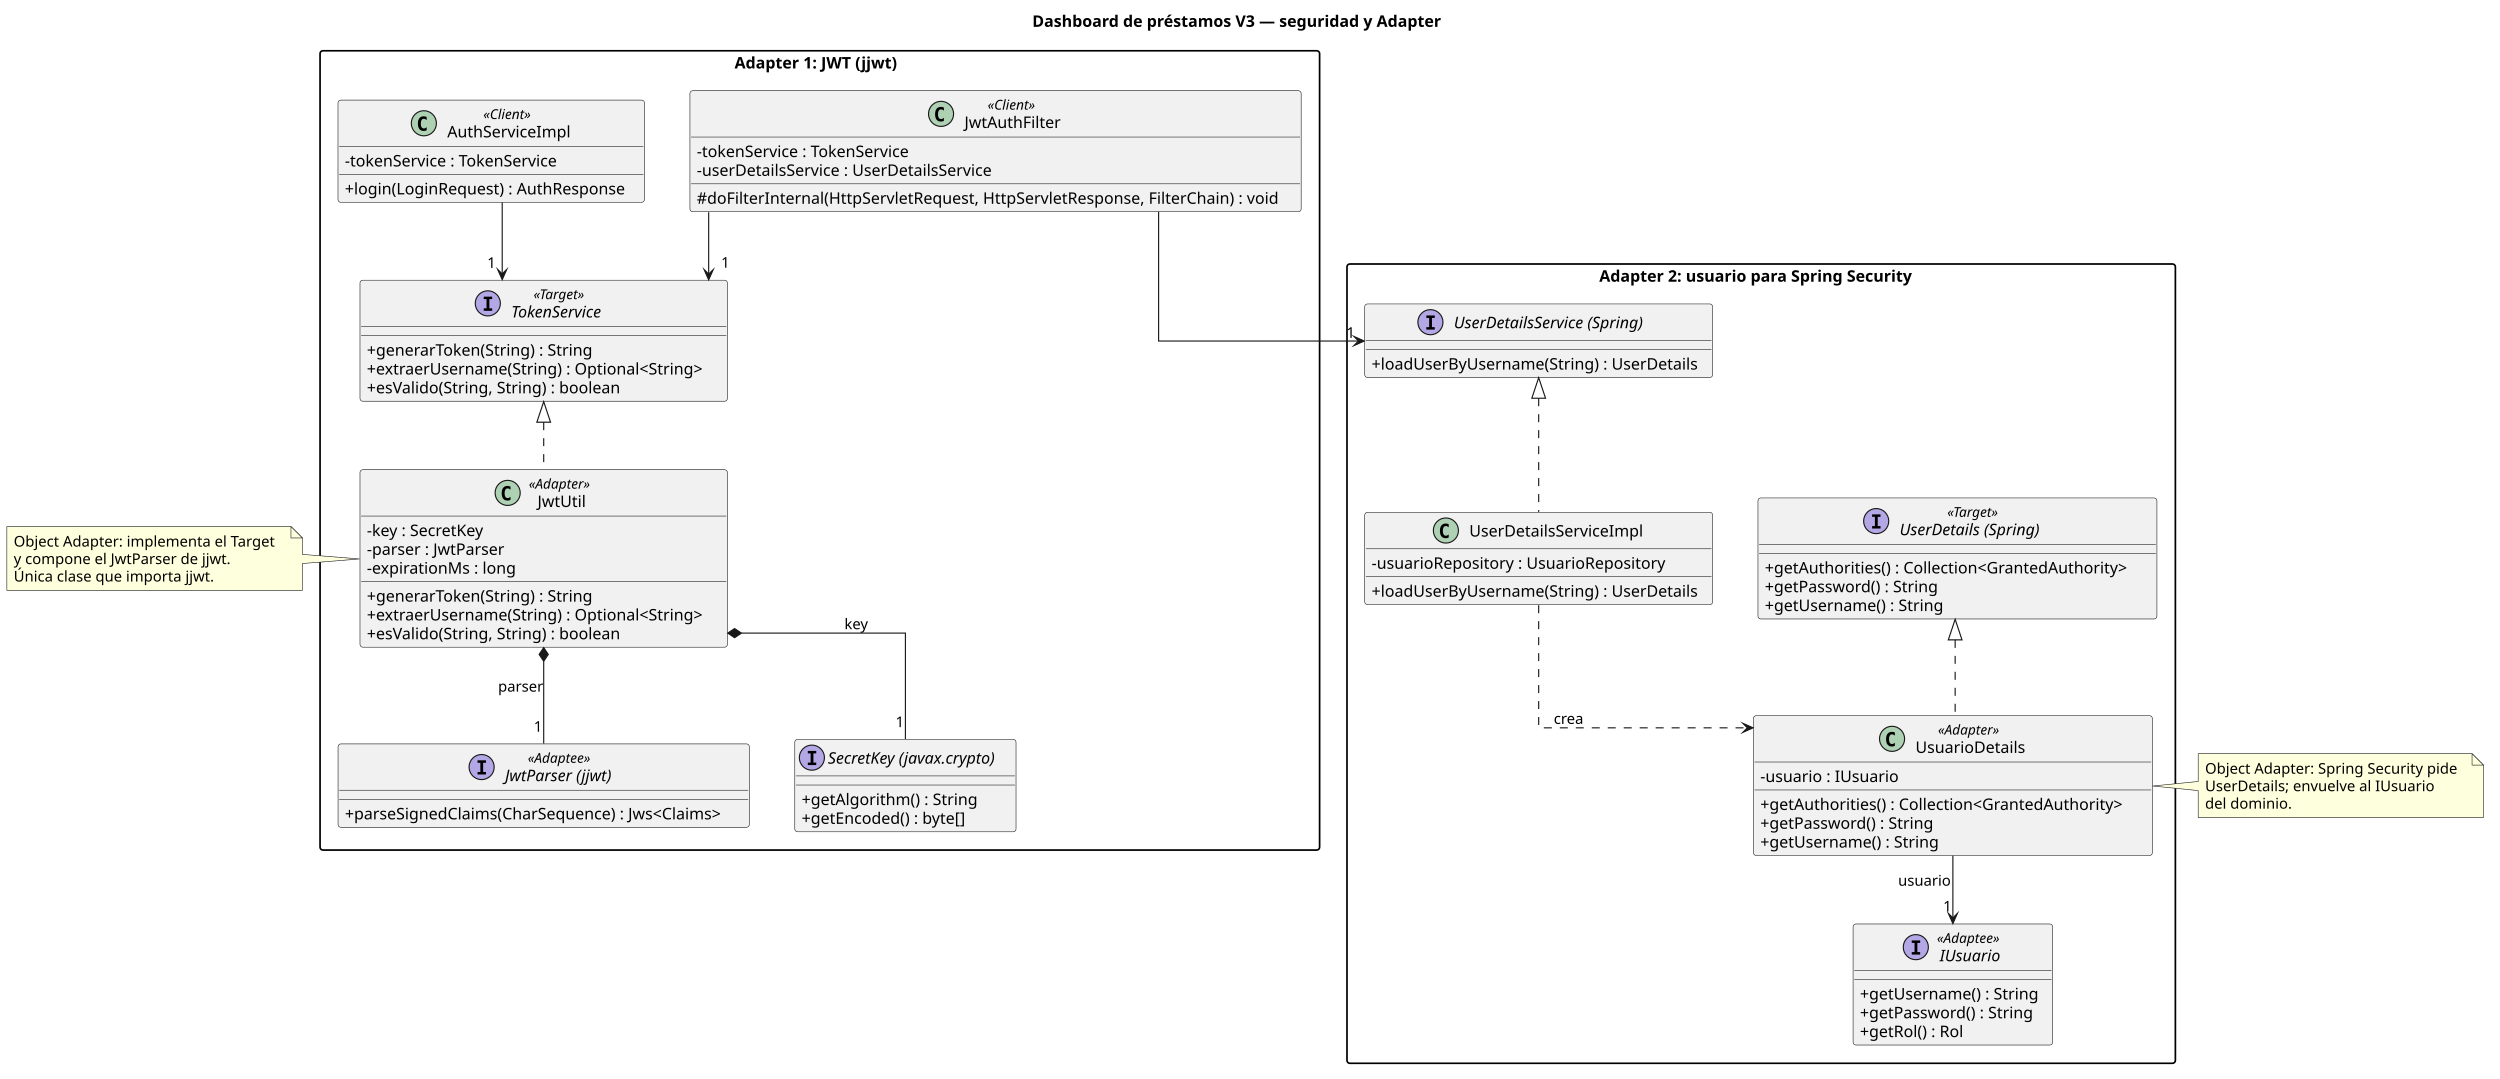
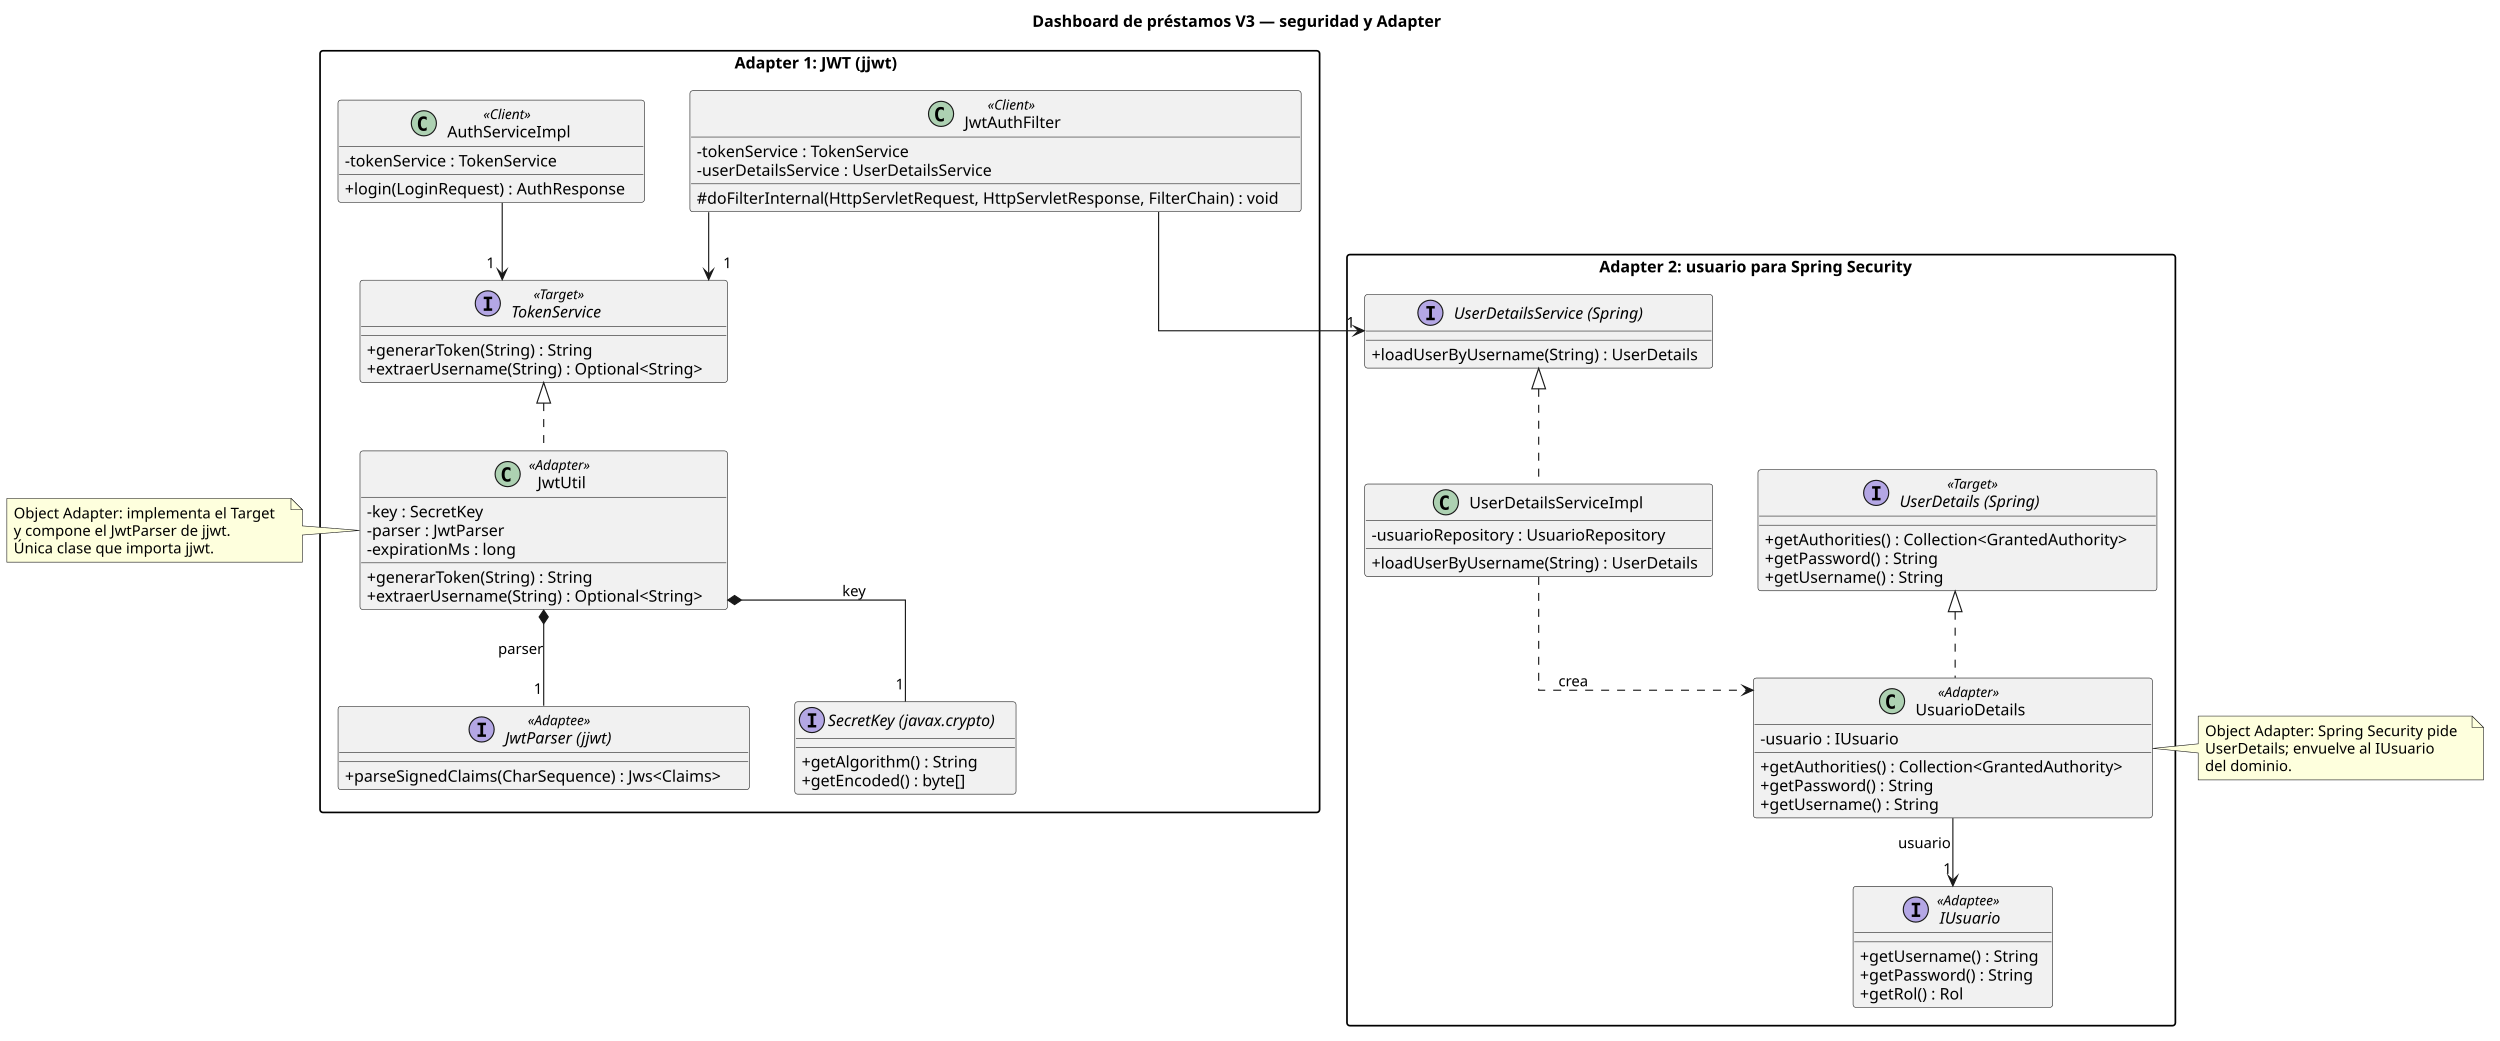
- <svg xmlns="http://www.w3.org/2000/svg" version="1.1" data-diagram-type="CLASS" style="width:2191px;height:945px;background:#FFFFFF;" width="2191px" height="945px" viewBox="0 0 2191 945" zoomAndPan="magnify" preserveAspectRatio="none" contentStyleType="text/css">
+ <svg xmlns="http://www.w3.org/2000/svg" version="1.1" data-diagram-type="CLASS" style="width:2191px;height:912px;background:#FFFFFF;" width="2191px" height="912px" viewBox="0 0 2191 912" zoomAndPan="magnify" preserveAspectRatio="none" contentStyleType="text/css">
  <defs />
  <g font-family="sans-serif" lengthAdjust="spacing">
    <g class="title" data-source-line="189">
      <text x="904.667" y="23.535" fill="#000" font-size="14" textLength="375.17" font-weight="700">Dashboard de préstamos V3 — seguridad y Adapter</text>
    </g>
    <g class="cluster" data-qualified-name="Adapter 1. JWT .jjwt." id="ent0001" data-source-line="197">
-       <rect x="280.5" y="44.488" width="876" height="700.5" fill="none" style="stroke:#000;stroke-width:1.5;" rx="2.5" ry="2.5" />
+       <rect x="280.5" y="44.488" width="876" height="667.53" fill="none" style="stroke:#000;stroke-width:1.5;" rx="2.5" ry="2.5" />
      <text x="643.752" y="60.023" fill="#000" font-size="14" textLength="149.495" font-weight="700">Adapter 1: JWT (jjwt)</text>
    </g>
-     <g class="cluster" data-qualified-name="Adapter 2. usuario para Spring Security" id="ent0008" data-source-line="229">
-       <rect x="1180.5" y="231.368" width="726" height="700.5" fill="none" style="stroke:#000;stroke-width:1.5;" rx="2.5" ry="2.5" />
-       <text x="1401.593" y="246.903" fill="#000" font-size="14" textLength="283.814" font-weight="700">Adapter 2: usuario para Spring Security</text>
+     <g class="cluster" data-qualified-name="Adapter 2. usuario para Spring Security" id="ent0008" data-source-line="227">
+       <rect x="1180.5" y="223.128" width="726" height="675.77" fill="none" style="stroke:#000;stroke-width:1.5;" rx="2.5" ry="2.5" />
+       <text x="1401.593" y="238.663" fill="#000" font-size="14" textLength="283.814" font-weight="700">Adapter 2: usuario para Spring Security</text>
    </g>
    <g class="entity" data-qualified-name="Adapter 1. JWT .jjwt..AuthServiceImpl" id="ent0002" data-source-line="198">
-       <rect x="296.21" y="87.728" width="268.587" height="89.598" fill="#F1F1F1" style="stroke:#181818;stroke-width:0.5;" rx="2.5" ry="2.5" />
-       <ellipse cx="371.47" cy="108.039" rx="11" ry="11" fill="#ADD1B2" style="stroke:#181818;stroke-width:1;" />
-       <path d="M373.943,114.182 Q373.362,114.481 372.723,114.63 Q372.084,114.78 371.378,114.78 Q368.872,114.78 367.552,113.128 Q366.232,111.476 366.232,108.355 Q366.232,105.225 367.552,103.573 Q368.872,101.922 371.378,101.922 Q372.084,101.922 372.731,102.071 Q373.379,102.22 373.943,102.519 L373.943,105.242 Q373.313,104.661 372.719,104.391 Q372.126,104.121 371.495,104.121 Q370.15,104.121 369.465,105.188 Q368.78,106.255 368.78,108.355 Q368.78,110.447 369.465,111.513 Q370.15,112.58 371.495,112.58 Q372.126,112.58 372.719,112.31 Q373.313,112.04 373.943,111.459 Z " fill="#000" />
-       <text x="423.536" y="104.33" fill="#000" font-size="12" textLength="46.436" font-style="italic">«Client»</text>
-       <text x="391.97" y="120.396" fill="#000" font-size="14" textLength="109.566">AuthServiceImpl</text>
-       <line x1="297.21" y1="128.349" x2="563.797" y2="128.349" style="stroke:#181818;stroke-width:0.5;" />
-       <text x="302.21" y="145.885" fill="#000" font-size="14" textLength="196.684">-tokenService : TokenService</text>
-       <line x1="297.21" y1="152.838" x2="563.797" y2="152.838" style="stroke:#181818;stroke-width:0.5;" />
-       <text x="302.21" y="170.373" fill="#000" font-size="14" textLength="256.587">+login(LoginRequest) : AuthResponse</text>
+       <rect x="296.21" y="87.738" width="268.587" height="89.598" fill="#F1F1F1" style="stroke:#181818;stroke-width:0.5;" rx="2.5" ry="2.5" />
+       <ellipse cx="371.47" cy="108.049" rx="11" ry="11" fill="#ADD1B2" style="stroke:#181818;stroke-width:1;" />
+       <path d="M373.943,114.192 Q373.362,114.491 372.723,114.64 Q372.084,114.79 371.378,114.79 Q368.872,114.79 367.552,113.138 Q366.232,111.486 366.232,108.365 Q366.232,105.235 367.552,103.583 Q368.872,101.932 371.378,101.932 Q372.084,101.932 372.731,102.081 Q373.379,102.23 373.943,102.529 L373.943,105.252 Q373.313,104.671 372.719,104.401 Q372.126,104.131 371.495,104.131 Q370.15,104.131 369.465,105.198 Q368.78,106.265 368.78,108.365 Q368.78,110.457 369.465,111.523 Q370.15,112.59 371.495,112.59 Q372.126,112.59 372.719,112.32 Q373.313,112.05 373.943,111.469 Z " fill="#000" />
+       <text x="423.536" y="104.34" fill="#000" font-size="12" textLength="46.436" font-style="italic">«Client»</text>
+       <text x="391.97" y="120.406" fill="#000" font-size="14" textLength="109.566">AuthServiceImpl</text>
+       <line x1="297.21" y1="128.359" x2="563.797" y2="128.359" style="stroke:#181818;stroke-width:0.5;" />
+       <text x="302.21" y="145.895" fill="#000" font-size="14" textLength="196.684">-tokenService : TokenService</text>
+       <line x1="297.21" y1="152.848" x2="563.797" y2="152.848" style="stroke:#181818;stroke-width:0.5;" />
+       <text x="302.21" y="170.383" fill="#000" font-size="14" textLength="256.587">+login(LoginRequest) : AuthResponse</text>
    </g>
    <g class="entity" data-qualified-name="Adapter 1. JWT .jjwt..JwtAuthFilter" id="ent0003" data-source-line="202">
      <rect x="604.65" y="79.488" width="535.694" height="106.086" fill="#F1F1F1" style="stroke:#181818;stroke-width:0.5;" rx="2.5" ry="2.5" />
      <ellipse cx="824.74" cy="99.799" rx="11" ry="11" fill="#ADD1B2" style="stroke:#181818;stroke-width:1;" />
      <path d="M827.213,105.942 Q826.632,106.241 825.993,106.39 Q825.354,106.54 824.648,106.54 Q822.141,106.54 820.821,104.888 Q819.502,103.236 819.502,100.115 Q819.502,96.985 820.821,95.333 Q822.141,93.682 824.648,93.682 Q825.354,93.682 826.001,93.831 Q826.649,93.98 827.213,94.279 L827.213,97.002 Q826.582,96.421 825.989,96.151 Q825.395,95.881 824.764,95.881 Q823.42,95.881 822.735,96.948 Q822.05,98.015 822.05,100.115 Q822.05,102.207 822.735,103.273 Q823.42,104.34 824.764,104.34 Q825.395,104.34 825.989,104.07 Q826.582,103.8 827.213,103.219 Z " fill="#000" />
      <text x="865.529" y="96.09" fill="#000" font-size="12" textLength="46.436" font-style="italic">«Client»</text>
      <text x="845.24" y="112.156" fill="#000" font-size="14" textLength="87.015">JwtAuthFilter</text>
      <line x1="605.65" y1="120.109" x2="1139.344" y2="120.109" style="stroke:#181818;stroke-width:0.5;" />
      <text x="610.65" y="137.645" fill="#000" font-size="14" textLength="196.684">-tokenService : TokenService</text>
      <text x="610.65" y="154.133" fill="#000" font-size="14" textLength="268.741">-userDetailsService : UserDetailsService</text>
      <line x1="605.65" y1="161.086" x2="1139.344" y2="161.086" style="stroke:#181818;stroke-width:0.5;" />
      <text x="610.65" y="178.621" fill="#000" font-size="14" textLength="523.694">#doFilterInternal(HttpServletRequest, HttpServletResponse, FilterChain) : void</text>
    </g>
    <g class="entity" data-qualified-name="Adapter 1. JWT .jjwt..TokenService" id="ent0004" data-source-line="207">
-       <rect x="315.49" y="245.568" width="322.023" height="106.086" fill="#F1F1F1" style="stroke:#181818;stroke-width:0.5;" rx="2.5" ry="2.5" />
-       <ellipse cx="427.524" cy="265.879" rx="11" ry="11" fill="#B4A7E5" style="stroke:#181818;stroke-width:1;" />
-       <path d="M423.952,262.144 L423.952,259.986 L431.331,259.986 L431.331,262.144 L428.866,262.144 L428.866,270.221 L431.331,270.221 L431.331,272.379 L423.952,272.379 L423.952,270.221 L426.417,270.221 L426.417,262.144 Z " fill="#000" />
-       <text x="467.574" y="262.17" fill="#000" font-size="12" textLength="50.355" font-style="italic">«Target»</text>
-       <text x="448.024" y="278.236" fill="#000" font-size="14" textLength="89.455" font-style="italic">TokenService</text>
-       <line x1="316.49" y1="286.189" x2="636.513" y2="286.189" style="stroke:#181818;stroke-width:0.5;" />
-       <line x1="316.49" y1="294.189" x2="636.513" y2="294.189" style="stroke:#181818;stroke-width:0.5;" />
-       <text x="321.49" y="311.725" fill="#000" font-size="14" textLength="207.792">+generarToken(String) : String</text>
-       <text x="321.49" y="328.213" fill="#000" font-size="14" textLength="310.023">+extraerUsername(String) : Optional&lt;String&gt;</text>
-       <text x="321.49" y="344.701" fill="#000" font-size="14" textLength="233.926">+esValido(String, String) : boolean</text>
-     </g>
-     <g class="entity" data-qualified-name="Adapter 1. JWT .jjwt..JwtUtil" id="ent0005" data-source-line="212">
-       <rect x="315.49" y="411.658" width="322.023" height="155.551" fill="#F1F1F1" style="stroke:#181818;stroke-width:0.5;" rx="2.5" ry="2.5" />
-       <ellipse cx="444.917" cy="431.969" rx="11" ry="11" fill="#ADD1B2" style="stroke:#181818;stroke-width:1;" />
-       <path d="M447.39,438.112 Q446.809,438.411 446.17,438.56 Q445.531,438.71 444.825,438.71 Q442.318,438.71 440.998,437.058 Q439.678,435.406 439.678,432.285 Q439.678,429.155 440.998,427.503 Q442.318,425.852 444.825,425.852 Q445.531,425.852 446.178,426.001 Q446.825,426.15 447.39,426.449 L447.39,429.172 Q446.759,428.591 446.166,428.321 Q445.572,428.051 444.941,428.051 Q443.596,428.051 442.912,429.118 Q442.227,430.185 442.227,432.285 Q442.227,434.377 442.912,435.443 Q443.596,436.51 444.941,436.51 Q445.572,436.51 446.166,436.24 Q446.759,435.97 447.39,435.389 Z " fill="#000" />
-       <text x="463.417" y="428.26" fill="#000" font-size="12" textLength="58.67" font-style="italic">«Adapter»</text>
-       <text x="471.048" y="444.326" fill="#000" font-size="14" textLength="43.408">JwtUtil</text>
-       <line x1="316.49" y1="452.279" x2="636.513" y2="452.279" style="stroke:#181818;stroke-width:0.5;" />
-       <text x="321.49" y="469.815" fill="#000" font-size="14" textLength="110.216">-key : SecretKey</text>
-       <text x="321.49" y="486.303" fill="#000" font-size="14" textLength="126.567">-parser : JwtParser</text>
-       <text x="321.49" y="502.791" fill="#000" font-size="14" textLength="139.925">-expirationMs : long</text>
-       <line x1="316.49" y1="509.744" x2="636.513" y2="509.744" style="stroke:#181818;stroke-width:0.5;" />
-       <text x="321.49" y="527.279" fill="#000" font-size="14" textLength="207.792">+generarToken(String) : String</text>
-       <text x="321.49" y="543.768" fill="#000" font-size="14" textLength="310.023">+extraerUsername(String) : Optional&lt;String&gt;</text>
-       <text x="321.49" y="560.256" fill="#000" font-size="14" textLength="233.926">+esValido(String, String) : boolean</text>
-     </g>
-     <g class="entity" data-qualified-name="Adapter 1. JWT .jjwt..JwtParser" id="ent0006" data-source-line="220">
-       <rect x="296.27" y="651.938" width="360.455" height="73.109" fill="#F1F1F1" style="stroke:#181818;stroke-width:0.5;" rx="2.5" ry="2.5" />
-       <ellipse cx="422.089" cy="672.249" rx="11" ry="11" fill="#B4A7E5" style="stroke:#181818;stroke-width:1;" />
-       <path d="M418.517,668.514 L418.517,666.356 L425.896,666.356 L425.896,668.514 L423.431,668.514 L423.431,676.591 L425.896,676.591 L425.896,678.749 L418.517,678.749 L418.517,676.591 L420.982,676.591 L420.982,668.514 Z " fill="#000" />
-       <text x="462.525" y="668.54" fill="#000" font-size="12" textLength="60.445" font-style="italic">«Adaptee»</text>
-       <text x="442.589" y="684.606" fill="#000" font-size="14" textLength="100.317" font-style="italic">JwtParser (jjwt)</text>
-       <line x1="297.27" y1="692.559" x2="655.725" y2="692.559" style="stroke:#181818;stroke-width:0.5;" />
-       <line x1="297.27" y1="700.559" x2="655.725" y2="700.559" style="stroke:#181818;stroke-width:0.5;" />
-       <text x="302.27" y="718.095" fill="#000" font-size="14" textLength="348.455">+parseSignedClaims(CharSequence) : Jws&lt;Claims&gt;</text>
-     </g>
-     <g class="entity" data-qualified-name="Adapter 1. JWT .jjwt..SecretKey" id="ent0007" data-source-line="223">
-       <rect x="696.54" y="648.008" width="193.909" height="80.977" fill="#F1F1F1" style="stroke:#181818;stroke-width:0.5;" rx="2.5" ry="2.5" />
-       <ellipse cx="711.54" cy="664.008" rx="11" ry="11" fill="#B4A7E5" style="stroke:#181818;stroke-width:1;" />
-       <path d="M707.968,660.273 L707.968,658.115 L715.347,658.115 L715.347,660.273 L712.882,660.273 L712.882,668.35 L715.347,668.35 L715.347,670.508 L707.968,670.508 L707.968,668.35 L710.433,668.35 L710.433,660.273 Z " fill="#000" />
-       <text x="725.54" y="669.299" fill="#000" font-size="14" textLength="161.909" font-style="italic">SecretKey (javax.crypto)</text>
-       <line x1="697.54" y1="680.008" x2="889.449" y2="680.008" style="stroke:#181818;stroke-width:0.5;" />
-       <line x1="697.54" y1="688.008" x2="889.449" y2="688.008" style="stroke:#181818;stroke-width:0.5;" />
-       <text x="702.54" y="705.543" fill="#000" font-size="14" textLength="163.064">+getAlgorithm() : String</text>
-       <text x="702.54" y="722.032" fill="#000" font-size="14" textLength="151.026">+getEncoded() : byte[]</text>
-     </g>
-     <g class="entity" data-qualified-name="Adapter 2. usuario para Spring Security.UserDetailsService" id="ent0009" data-source-line="230">
-       <rect x="1196.04" y="266.368" width="304.92" height="64.488" fill="#F1F1F1" style="stroke:#181818;stroke-width:0.5;" rx="2.5" ry="2.5" />
-       <ellipse cx="1253.619" cy="282.368" rx="11" ry="11" fill="#B4A7E5" style="stroke:#181818;stroke-width:1;" />
-       <path d="M1250.047,278.633 L1250.047,276.475 L1257.426,276.475 L1257.426,278.633 L1254.961,278.633 L1254.961,286.71 L1257.426,286.71 L1257.426,288.868 L1250.047,288.868 L1250.047,286.71 L1252.512,286.71 L1252.512,278.633 Z " fill="#000" />
-       <text x="1274.119" y="287.659" fill="#000" font-size="14" textLength="181.262" font-style="italic">UserDetailsService (Spring)</text>
-       <line x1="1197.04" y1="298.368" x2="1499.96" y2="298.368" style="stroke:#181818;stroke-width:0.5;" />
-       <line x1="1197.04" y1="306.368" x2="1499.96" y2="306.368" style="stroke:#181818;stroke-width:0.5;" />
-       <text x="1202.04" y="323.903" fill="#000" font-size="14" textLength="292.92">+loadUserByUsername(String) : UserDetails</text>
-     </g>
-     <g class="entity" data-qualified-name="Adapter 2. usuario para Spring Security.UserDetailsServiceImpl" id="ent0010" data-source-line="233">
-       <rect x="1196.04" y="448.948" width="304.92" height="80.977" fill="#F1F1F1" style="stroke:#181818;stroke-width:0.5;" rx="2.5" ry="2.5" />
-       <ellipse cx="1267.178" cy="464.948" rx="11" ry="11" fill="#ADD1B2" style="stroke:#181818;stroke-width:1;" />
-       <path d="M1269.651,471.091 Q1269.07,471.39 1268.431,471.54 Q1267.792,471.689 1267.086,471.689 Q1264.58,471.689 1263.26,470.037 Q1261.94,468.385 1261.94,465.264 Q1261.94,462.135 1263.26,460.483 Q1264.58,458.831 1267.086,458.831 Q1267.792,458.831 1268.439,458.981 Q1269.087,459.13 1269.651,459.429 L1269.651,462.151 Q1269.02,461.57 1268.427,461.301 Q1267.833,461.031 1267.203,461.031 Q1265.858,461.031 1265.173,462.097 Q1264.488,463.164 1264.488,465.264 Q1264.488,467.356 1265.173,468.423 Q1265.858,469.489 1267.203,469.489 Q1267.833,469.489 1268.427,469.22 Q1269.02,468.95 1269.651,468.369 Z " fill="#000" />
-       <text x="1287.678" y="470.239" fill="#000" font-size="14" textLength="154.144">UserDetailsServiceImpl</text>
-       <line x1="1197.04" y1="480.948" x2="1499.96" y2="480.948" style="stroke:#181818;stroke-width:0.5;" />
-       <text x="1202.04" y="498.483" fill="#000" font-size="14" textLength="267.894">-usuarioRepository : UsuarioRepository</text>
-       <line x1="1197.04" y1="505.437" x2="1499.96" y2="505.437" style="stroke:#181818;stroke-width:0.5;" />
-       <text x="1202.04" y="522.972" fill="#000" font-size="14" textLength="292.92">+loadUserByUsername(String) : UserDetails</text>
-     </g>
-     <g class="entity" data-qualified-name="Adapter 2. usuario para Spring Security.UserDetails" id="ent0011" data-source-line="237">
-       <rect x="1540.68" y="436.388" width="349.647" height="106.086" fill="#F1F1F1" style="stroke:#181818;stroke-width:0.5;" rx="2.5" ry="2.5" />
-       <ellipse cx="1644.289" cy="456.699" rx="11" ry="11" fill="#B4A7E5" style="stroke:#181818;stroke-width:1;" />
-       <path d="M1640.717,452.964 L1640.717,450.806 L1648.096,450.806 L1648.096,452.964 L1645.631,452.964 L1645.631,461.041 L1648.096,461.041 L1648.096,463.199 L1640.717,463.199 L1640.717,461.041 L1643.182,461.041 L1643.182,452.964 Z " fill="#000" />
-       <text x="1706.576" y="452.99" fill="#000" font-size="12" textLength="50.355" font-style="italic">«Target»</text>
-       <text x="1664.789" y="469.056" fill="#000" font-size="14" textLength="133.93" font-style="italic">UserDetails (Spring)</text>
-       <line x1="1541.68" y1="477.009" x2="1889.327" y2="477.009" style="stroke:#181818;stroke-width:0.5;" />
-       <line x1="1541.68" y1="485.009" x2="1889.327" y2="485.009" style="stroke:#181818;stroke-width:0.5;" />
-       <text x="1546.68" y="502.545" fill="#000" font-size="14" textLength="337.647">+getAuthorities() : Collection&lt;GrantedAuthority&gt;</text>
-       <text x="1546.68" y="519.033" fill="#000" font-size="14" textLength="158.929">+getPassword() : String</text>
-       <text x="1546.68" y="535.521" fill="#000" font-size="14" textLength="162.914">+getUsername() : String</text>
-     </g>
-     <g class="entity" data-qualified-name="Adapter 2. usuario para Spring Security.UsuarioDetails" id="ent0012" data-source-line="242">
-       <rect x="1536.68" y="627.208" width="349.647" height="122.574" fill="#F1F1F1" style="stroke:#181818;stroke-width:0.5;" rx="2.5" ry="2.5" />
-       <ellipse cx="1658.196" cy="647.519" rx="11" ry="11" fill="#ADD1B2" style="stroke:#181818;stroke-width:1;" />
-       <path d="M1660.669,653.662 Q1660.088,653.961 1659.449,654.11 Q1658.809,654.26 1658.104,654.26 Q1655.597,654.26 1654.277,652.608 Q1652.957,650.956 1652.957,647.835 Q1652.957,644.705 1654.277,643.053 Q1655.597,641.402 1658.104,641.402 Q1658.809,641.402 1659.457,641.551 Q1660.104,641.7 1660.669,641.999 L1660.669,644.722 Q1660.038,644.141 1659.444,643.871 Q1658.851,643.601 1658.22,643.601 Q1656.875,643.601 1656.19,644.668 Q1655.506,645.735 1655.506,647.835 Q1655.506,649.927 1656.19,650.993 Q1656.875,652.06 1658.22,652.06 Q1658.851,652.06 1659.444,651.79 Q1660.038,651.52 1660.669,650.939 Z " fill="#000" />
-       <text x="1698.419" y="643.81" fill="#000" font-size="12" textLength="58.67" font-style="italic">«Adapter»</text>
-       <text x="1678.696" y="659.876" fill="#000" font-size="14" textLength="98.116">UsuarioDetails</text>
-       <line x1="1537.68" y1="667.829" x2="1885.327" y2="667.829" style="stroke:#181818;stroke-width:0.5;" />
-       <text x="1542.68" y="685.365" fill="#000" font-size="14" textLength="127.675">-usuario : IUsuario</text>
-       <line x1="1537.68" y1="692.318" x2="1885.327" y2="692.318" style="stroke:#181818;stroke-width:0.5;" />
-       <text x="1542.68" y="709.853" fill="#000" font-size="14" textLength="337.647">+getAuthorities() : Collection&lt;GrantedAuthority&gt;</text>
-       <text x="1542.68" y="726.341" fill="#000" font-size="14" textLength="158.929">+getPassword() : String</text>
-       <text x="1542.68" y="742.829" fill="#000" font-size="14" textLength="162.914">+getUsername() : String</text>
-     </g>
-     <g class="entity" data-qualified-name="Adapter 2. usuario para Spring Security.IUsuario" id="ent0013" data-source-line="248">
-       <rect x="1624.04" y="809.778" width="174.914" height="106.086" fill="#F1F1F1" style="stroke:#181818;stroke-width:0.5;" rx="2.5" ry="2.5" />
-       <ellipse cx="1679.024" cy="830.089" rx="11" ry="11" fill="#B4A7E5" style="stroke:#181818;stroke-width:1;" />
-       <path d="M1675.452,826.354 L1675.452,824.196 L1682.832,824.196 L1682.832,826.354 L1680.366,826.354 L1680.366,834.431 L1682.832,834.431 L1682.832,836.589 L1675.452,836.589 L1675.452,834.431 L1677.917,834.431 L1677.917,826.354 Z " fill="#000" />
-       <text x="1697.524" y="826.38" fill="#000" font-size="12" textLength="60.445" font-style="italic">«Adaptee»</text>
-       <text x="1699.915" y="842.446" fill="#000" font-size="14" textLength="55.665" font-style="italic">IUsuario</text>
-       <line x1="1625.04" y1="850.399" x2="1797.954" y2="850.399" style="stroke:#181818;stroke-width:0.5;" />
-       <line x1="1625.04" y1="858.399" x2="1797.954" y2="858.399" style="stroke:#181818;stroke-width:0.5;" />
-       <text x="1630.04" y="875.935" fill="#000" font-size="14" textLength="162.914">+getUsername() : String</text>
-       <text x="1630.04" y="892.423" fill="#000" font-size="14" textLength="158.929">+getPassword() : String</text>
-       <text x="1630.04" y="908.911" fill="#000" font-size="14" textLength="98.287">+getRol() : Rol</text>
-     </g>
-     <g class="entity" data-qualified-name="GMN24" id="ent0025" data-source-line="268">
-       <path d="M6,461.468 L6,517.4 A0,0 0 0 0 6,517.4 L264.999,517.4 A0,0 0 0 0 264.999,517.4 L264.999,493.868 L315.16,489.868 L264.999,485.868 L264.999,471.468 L254.999,461.468 L6,461.468 A0,0 0 0 0 6,461.468" style="stroke:#181818;stroke-width:0.5;" fill="#FEFFDD" />
-       <path d="M254.999,461.468 L254.999,471.468 L264.999,471.468 L254.999,461.468" style="stroke:#181818;stroke-width:0.5;" fill="#FEFFDD" />
-       <text x="12" y="479.037" fill="#000" font-size="13" textLength="237.999">Object Adapter: implementa el Target</text>
-       <text x="12" y="494.347" fill="#000" font-size="13" textLength="196.739">y compone el JwtParser de jjwt.</text>
-       <text x="12" y="509.658" fill="#000" font-size="13" textLength="182.406">Única clase que importa jjwt.</text>
-     </g>
-     <g class="entity" data-qualified-name="GMN27" id="ent0028" data-source-line="273">
-       <path d="M1926.5,660.528 L1926.5,684.868 L1886.48,688.868 L1926.5,692.868 L1926.5,716.46 A0,0 0 0 0 1926.5,716.46 L2176.504,716.46 A0,0 0 0 0 2176.504,716.46 L2176.504,670.528 L2166.504,660.528 L1926.5,660.528 A0,0 0 0 0 1926.5,660.528" style="stroke:#181818;stroke-width:0.5;" fill="#FEFFDD" />
-       <path d="M2166.504,660.528 L2166.504,670.528 L2176.504,670.528 L2166.504,660.528" style="stroke:#181818;stroke-width:0.5;" fill="#FEFFDD" />
-       <text x="1932.5" y="678.097" fill="#000" font-size="13" textLength="229.004">Object Adapter: Spring Security pide</text>
-       <text x="1932.5" y="693.407" fill="#000" font-size="13" textLength="205.518">UserDetails; envuelve al IUsuario</text>
-       <text x="1932.5" y="708.718" fill="#000" font-size="13" textLength="79.282">del dominio.</text>
-     </g>
-     <g class="link" data-entity-1="ent0002" data-entity-2="ent0004" id="lnk14" data-source-line="255" data-link-type="dependency">
-       <path d="M440.14,177.478 C440.14,198.318 440.14,218.258 440.14,240.068" style="stroke:#181818;stroke-width:1;" fill="none" id="AuthServiceImpl-to-TokenService" codeLine="255" />
-       <polygon points="440.14,245.068,444.14,236.068,440.14,240.068,436.14,236.068,440.14,245.068" fill="#181818" style="stroke:#181818;stroke-width:1;stroke-linejoin:miter;stroke-miterlimit:10;" />
-       <text x="426.983" y="234.835" fill="#000" font-size="13">1</text>
-     </g>
-     <g class="link" data-entity-1="ent0003" data-entity-2="ent0004" id="lnk15" data-source-line="256" data-link-type="dependency">
-       <path d="M621.08,185.988 C621.08,204.958 621.08,221.288 621.08,240.248" style="stroke:#181818;stroke-width:1;" fill="none" id="JwtAuthFilter-to-TokenService" codeLine="256" />
-       <polygon points="621.08,245.248,625.08,236.248,621.08,240.248,617.08,236.248,621.08,245.248" fill="#181818" style="stroke:#181818;stroke-width:1;stroke-linejoin:miter;stroke-miterlimit:10;" />
-       <text x="631.985" y="234.659" fill="#000" font-size="13">1</text>
-     </g>
-     <g class="link" data-entity-1="ent0004" data-entity-2="ent0005" id="lnk16" data-source-line="257" data-link-type="extension">
-       <path d="M476.5,370.018 C476.5,388.438 476.5,391.458 476.5,411.418" style="stroke:#181818;stroke-width:1;stroke-dasharray:7,7;" fill="none" id="TokenService-backto-JwtUtil" codeLine="257" />
-       <polygon points="476.5,352.018,470.5,370.018,482.5,370.018,476.5,352.018" fill="none" style="stroke:#181818;stroke-width:1;stroke-linejoin:miter;stroke-miterlimit:10;" />
-     </g>
-     <g class="link" data-entity-1="ent0005" data-entity-2="ent0006" id="lnk17" data-source-line="258" data-link-type="composition">
-       <path d="M476.5,579.538 C476.5,608.508 476.5,628.028 476.5,651.618" style="stroke:#181818;stroke-width:1;" fill="none" id="JwtUtil-backto-JwtParser" codeLine="258" />
-       <polygon points="476.5,567.538,472.5,573.538,476.5,579.538,480.5,573.538,476.5,567.538" fill="#181818" style="stroke:#181818;stroke-width:1;stroke-linejoin:miter;stroke-miterlimit:10;" />
-       <text x="436.5" y="606.147" fill="#000" font-size="13" textLength="39.87">parser</text>
-       <text x="467.808" y="641.31" fill="#000" font-size="13">1</text>
-     </g>
-     <g class="link" data-entity-1="ent0005" data-entity-2="ent0007" id="lnk18" data-source-line="259" data-link-type="composition">
-       <path d="M649.79,554.868 C728.1,554.868 793.5,554.868 793.5,554.868 C793.5,554.868 793.5,608.378 793.5,647.678" style="stroke:#181818;stroke-width:1;" fill="none" id="JwtUtil-backto-SecretKey" codeLine="259" />
-       <polygon points="637.79,554.868,643.79,558.868,649.79,554.868,643.79,550.868,637.79,554.868" fill="#181818" style="stroke:#181818;stroke-width:1;stroke-linejoin:miter;stroke-miterlimit:10;" />
-       <text x="740.05" y="551.437" fill="#000" font-size="13" textLength="21.633">key</text>
-       <text x="784.857" y="637.27" fill="#000" font-size="13">1</text>
-     </g>
-     <g class="link" data-entity-1="ent0003" data-entity-2="ent0009" id="lnk19" data-source-line="261" data-link-type="dependency">
-       <path d="M1015.4,185.618 C1015.4,234.298 1015.4,298.868 1015.4,298.868 C1015.4,298.868 1103.03,298.868 1190.6,298.868" style="stroke:#181818;stroke-width:1;" fill="none" id="JwtAuthFilter-to-UserDetailsService" codeLine="261" />
-       <polygon points="1195.6,298.868,1186.6,294.868,1190.6,298.868,1186.6,302.868,1195.6,298.868" fill="#181818" style="stroke:#181818;stroke-width:1;stroke-linejoin:miter;stroke-miterlimit:10;" />
-       <text x="1180.005" y="296.093" fill="#000" font-size="13">1</text>
-     </g>
-     <g class="link" data-entity-1="ent0009" data-entity-2="ent0010" id="lnk20" data-source-line="262" data-link-type="extension">
-       <path d="M1348.5,348.988 C1348.5,381.418 1348.5,413.438 1348.5,448.578" style="stroke:#181818;stroke-width:1;stroke-dasharray:7,7;" fill="none" id="UserDetailsService-backto-UserDetailsServiceImpl" codeLine="262" />
-       <polygon points="1348.5,330.988,1342.5,348.988,1354.5,348.988,1348.5,330.988" fill="none" style="stroke:#181818;stroke-width:1;stroke-linejoin:miter;stroke-miterlimit:10;" />
-     </g>
-     <g class="link" data-entity-1="ent0010" data-entity-2="ent0012" id="lnk21" data-source-line="263" data-link-type="dependency">
-       <path d="M1348.5,530.388 C1348.5,574.318 1348.5,637.868 1348.5,637.868 C1348.5,637.868 1438.55,637.868 1531.38,637.868" style="stroke:#181818;stroke-width:1;stroke-dasharray:7,7;" fill="none" id="UserDetailsServiceImpl-to-UsuarioDetails" codeLine="263" />
-       <polygon points="1536.38,637.868,1527.38,633.868,1531.38,637.868,1527.38,641.868,1536.38,637.868" fill="#181818" style="stroke:#181818;stroke-width:1;stroke-linejoin:miter;stroke-miterlimit:10;" />
-       <text x="1361.7" y="634.437" fill="#000" font-size="13" textLength="26.4">crea</text>
-     </g>
-     <g class="link" data-entity-1="ent0011" data-entity-2="ent0012" id="lnk22" data-source-line="264" data-link-type="extension">
-       <path d="M1713.5,560.778 C1713.5,586.688 1713.5,599.968 1713.5,626.888" style="stroke:#181818;stroke-width:1;stroke-dasharray:7,7;" fill="none" id="UserDetails-backto-UsuarioDetails" codeLine="264" />
-       <polygon points="1713.5,542.778,1707.5,560.778,1719.5,560.778,1713.5,542.778" fill="none" style="stroke:#181818;stroke-width:1;stroke-linejoin:miter;stroke-miterlimit:10;" />
-     </g>
-     <g class="link" data-entity-1="ent0012" data-entity-2="ent0013" id="lnk23" data-source-line="265" data-link-type="dependency">
-       <path d="M1711.5,749.958 C1711.5,769.368 1711.5,785.648 1711.5,804.438" style="stroke:#181818;stroke-width:1;" fill="none" id="UsuarioDetails-to-IUsuario" codeLine="265" />
-       <polygon points="1711.5,809.438,1715.5,800.438,1711.5,804.438,1707.5,800.438,1711.5,809.438" fill="#181818" style="stroke:#181818;stroke-width:1;stroke-linejoin:miter;stroke-miterlimit:10;" />
-       <text x="1663.5" y="776.267" fill="#000" font-size="13" textLength="47.004">usuario</text>
-       <text x="1702.978" y="798.846" fill="#000" font-size="13">1</text>
+       <rect x="315.49" y="245.578" width="322.023" height="89.598" fill="#F1F1F1" style="stroke:#181818;stroke-width:0.5;" rx="2.5" ry="2.5" />
+       <ellipse cx="427.524" cy="265.889" rx="11" ry="11" fill="#B4A7E5" style="stroke:#181818;stroke-width:1;" />
+       <path d="M423.952,262.154 L423.952,259.996 L431.331,259.996 L431.331,262.154 L428.866,262.154 L428.866,270.231 L431.331,270.231 L431.331,272.389 L423.952,272.389 L423.952,270.231 L426.417,270.231 L426.417,262.154 Z " fill="#000" />
+       <text x="467.574" y="262.18" fill="#000" font-size="12" textLength="50.355" font-style="italic">«Target»</text>
+       <text x="448.024" y="278.246" fill="#000" font-size="14" textLength="89.455" font-style="italic">TokenService</text>
+       <line x1="316.49" y1="286.199" x2="636.513" y2="286.199" style="stroke:#181818;stroke-width:0.5;" />
+       <line x1="316.49" y1="294.199" x2="636.513" y2="294.199" style="stroke:#181818;stroke-width:0.5;" />
+       <text x="321.49" y="311.735" fill="#000" font-size="14" textLength="207.792">+generarToken(String) : String</text>
+       <text x="321.49" y="328.223" fill="#000" font-size="14" textLength="310.023">+extraerUsername(String) : Optional&lt;String&gt;</text>
+     </g>
+     <g class="entity" data-qualified-name="Adapter 1. JWT .jjwt..JwtUtil" id="ent0005" data-source-line="211">
+       <rect x="315.49" y="395.178" width="322.023" height="139.063" fill="#F1F1F1" style="stroke:#181818;stroke-width:0.5;" rx="2.5" ry="2.5" />
+       <ellipse cx="444.917" cy="415.489" rx="11" ry="11" fill="#ADD1B2" style="stroke:#181818;stroke-width:1;" />
+       <path d="M447.39,421.632 Q446.809,421.931 446.17,422.08 Q445.531,422.23 444.825,422.23 Q442.318,422.23 440.998,420.578 Q439.678,418.926 439.678,415.805 Q439.678,412.675 440.998,411.023 Q442.318,409.372 444.825,409.372 Q445.531,409.372 446.178,409.521 Q446.825,409.67 447.39,409.969 L447.39,412.692 Q446.759,412.111 446.166,411.841 Q445.572,411.571 444.941,411.571 Q443.596,411.571 442.912,412.638 Q442.227,413.705 442.227,415.805 Q442.227,417.897 442.912,418.963 Q443.596,420.03 444.941,420.03 Q445.572,420.03 446.166,419.76 Q446.759,419.49 447.39,418.909 Z " fill="#000" />
+       <text x="463.417" y="411.78" fill="#000" font-size="12" textLength="58.67" font-style="italic">«Adapter»</text>
+       <text x="471.048" y="427.846" fill="#000" font-size="14" textLength="43.408">JwtUtil</text>
+       <line x1="316.49" y1="435.799" x2="636.513" y2="435.799" style="stroke:#181818;stroke-width:0.5;" />
+       <text x="321.49" y="453.335" fill="#000" font-size="14" textLength="110.216">-key : SecretKey</text>
+       <text x="321.49" y="469.823" fill="#000" font-size="14" textLength="126.567">-parser : JwtParser</text>
+       <text x="321.49" y="486.311" fill="#000" font-size="14" textLength="139.925">-expirationMs : long</text>
+       <line x1="316.49" y1="493.264" x2="636.513" y2="493.264" style="stroke:#181818;stroke-width:0.5;" />
+       <text x="321.49" y="510.799" fill="#000" font-size="14" textLength="207.792">+generarToken(String) : String</text>
+       <text x="321.49" y="527.288" fill="#000" font-size="14" textLength="310.023">+extraerUsername(String) : Optional&lt;String&gt;</text>
+     </g>
+     <g class="entity" data-qualified-name="Adapter 1. JWT .jjwt..JwtParser" id="ent0006" data-source-line="218">
+       <rect x="296.27" y="618.968" width="360.455" height="73.109" fill="#F1F1F1" style="stroke:#181818;stroke-width:0.5;" rx="2.5" ry="2.5" />
+       <ellipse cx="422.089" cy="639.279" rx="11" ry="11" fill="#B4A7E5" style="stroke:#181818;stroke-width:1;" />
+       <path d="M418.517,635.544 L418.517,633.386 L425.896,633.386 L425.896,635.544 L423.431,635.544 L423.431,643.621 L425.896,643.621 L425.896,645.779 L418.517,645.779 L418.517,643.621 L420.982,643.621 L420.982,635.544 Z " fill="#000" />
+       <text x="462.525" y="635.57" fill="#000" font-size="12" textLength="60.445" font-style="italic">«Adaptee»</text>
+       <text x="442.589" y="651.636" fill="#000" font-size="14" textLength="100.317" font-style="italic">JwtParser (jjwt)</text>
+       <line x1="297.27" y1="659.589" x2="655.725" y2="659.589" style="stroke:#181818;stroke-width:0.5;" />
+       <line x1="297.27" y1="667.589" x2="655.725" y2="667.589" style="stroke:#181818;stroke-width:0.5;" />
+       <text x="302.27" y="685.125" fill="#000" font-size="14" textLength="348.455">+parseSignedClaims(CharSequence) : Jws&lt;Claims&gt;</text>
+     </g>
+     <g class="entity" data-qualified-name="Adapter 1. JWT .jjwt..SecretKey" id="ent0007" data-source-line="221">
+       <rect x="696.54" y="615.038" width="193.909" height="80.977" fill="#F1F1F1" style="stroke:#181818;stroke-width:0.5;" rx="2.5" ry="2.5" />
+       <ellipse cx="711.54" cy="631.038" rx="11" ry="11" fill="#B4A7E5" style="stroke:#181818;stroke-width:1;" />
+       <path d="M707.968,627.303 L707.968,625.145 L715.347,625.145 L715.347,627.303 L712.882,627.303 L712.882,635.38 L715.347,635.38 L715.347,637.538 L707.968,637.538 L707.968,635.38 L710.433,635.38 L710.433,627.303 Z " fill="#000" />
+       <text x="725.54" y="636.329" fill="#000" font-size="14" textLength="161.909" font-style="italic">SecretKey (javax.crypto)</text>
+       <line x1="697.54" y1="647.038" x2="889.449" y2="647.038" style="stroke:#181818;stroke-width:0.5;" />
+       <line x1="697.54" y1="655.038" x2="889.449" y2="655.038" style="stroke:#181818;stroke-width:0.5;" />
+       <text x="702.54" y="672.573" fill="#000" font-size="14" textLength="163.064">+getAlgorithm() : String</text>
+       <text x="702.54" y="689.062" fill="#000" font-size="14" textLength="151.026">+getEncoded() : byte[]</text>
+     </g>
+     <g class="entity" data-qualified-name="Adapter 2. usuario para Spring Security.UserDetailsService" id="ent0009" data-source-line="228">
+       <rect x="1196.04" y="258.128" width="304.92" height="64.488" fill="#F1F1F1" style="stroke:#181818;stroke-width:0.5;" rx="2.5" ry="2.5" />
+       <ellipse cx="1253.619" cy="274.128" rx="11" ry="11" fill="#B4A7E5" style="stroke:#181818;stroke-width:1;" />
+       <path d="M1250.047,270.393 L1250.047,268.235 L1257.426,268.235 L1257.426,270.393 L1254.961,270.393 L1254.961,278.47 L1257.426,278.47 L1257.426,280.628 L1250.047,280.628 L1250.047,278.47 L1252.512,278.47 L1252.512,270.393 Z " fill="#000" />
+       <text x="1274.119" y="279.419" fill="#000" font-size="14" textLength="181.262" font-style="italic">UserDetailsService (Spring)</text>
+       <line x1="1197.04" y1="290.128" x2="1499.96" y2="290.128" style="stroke:#181818;stroke-width:0.5;" />
+       <line x1="1197.04" y1="298.128" x2="1499.96" y2="298.128" style="stroke:#181818;stroke-width:0.5;" />
+       <text x="1202.04" y="315.663" fill="#000" font-size="14" textLength="292.92">+loadUserByUsername(String) : UserDetails</text>
+     </g>
+     <g class="entity" data-qualified-name="Adapter 2. usuario para Spring Security.UserDetailsServiceImpl" id="ent0010" data-source-line="231">
+       <rect x="1196.04" y="424.218" width="304.92" height="80.977" fill="#F1F1F1" style="stroke:#181818;stroke-width:0.5;" rx="2.5" ry="2.5" />
+       <ellipse cx="1267.178" cy="440.218" rx="11" ry="11" fill="#ADD1B2" style="stroke:#181818;stroke-width:1;" />
+       <path d="M1269.651,446.361 Q1269.07,446.66 1268.431,446.81 Q1267.792,446.959 1267.086,446.959 Q1264.58,446.959 1263.26,445.307 Q1261.94,443.655 1261.94,440.534 Q1261.94,437.405 1263.26,435.753 Q1264.58,434.101 1267.086,434.101 Q1267.792,434.101 1268.439,434.251 Q1269.087,434.4 1269.651,434.699 L1269.651,437.421 Q1269.02,436.84 1268.427,436.571 Q1267.833,436.301 1267.203,436.301 Q1265.858,436.301 1265.173,437.367 Q1264.488,438.434 1264.488,440.534 Q1264.488,442.626 1265.173,443.693 Q1265.858,444.759 1267.203,444.759 Q1267.833,444.759 1268.427,444.49 Q1269.02,444.22 1269.651,443.639 Z " fill="#000" />
+       <text x="1287.678" y="445.509" fill="#000" font-size="14" textLength="154.144">UserDetailsServiceImpl</text>
+       <line x1="1197.04" y1="456.218" x2="1499.96" y2="456.218" style="stroke:#181818;stroke-width:0.5;" />
+       <text x="1202.04" y="473.753" fill="#000" font-size="14" textLength="267.894">-usuarioRepository : UsuarioRepository</text>
+       <line x1="1197.04" y1="480.707" x2="1499.96" y2="480.707" style="stroke:#181818;stroke-width:0.5;" />
+       <text x="1202.04" y="498.242" fill="#000" font-size="14" textLength="292.92">+loadUserByUsername(String) : UserDetails</text>
+     </g>
+     <g class="entity" data-qualified-name="Adapter 2. usuario para Spring Security.UserDetails" id="ent0011" data-source-line="235">
+       <rect x="1540.68" y="411.668" width="349.647" height="106.086" fill="#F1F1F1" style="stroke:#181818;stroke-width:0.5;" rx="2.5" ry="2.5" />
+       <ellipse cx="1644.289" cy="431.979" rx="11" ry="11" fill="#B4A7E5" style="stroke:#181818;stroke-width:1;" />
+       <path d="M1640.717,428.244 L1640.717,426.086 L1648.096,426.086 L1648.096,428.244 L1645.631,428.244 L1645.631,436.321 L1648.096,436.321 L1648.096,438.479 L1640.717,438.479 L1640.717,436.321 L1643.182,436.321 L1643.182,428.244 Z " fill="#000" />
+       <text x="1706.576" y="428.27" fill="#000" font-size="12" textLength="50.355" font-style="italic">«Target»</text>
+       <text x="1664.789" y="444.336" fill="#000" font-size="14" textLength="133.93" font-style="italic">UserDetails (Spring)</text>
+       <line x1="1541.68" y1="452.289" x2="1889.327" y2="452.289" style="stroke:#181818;stroke-width:0.5;" />
+       <line x1="1541.68" y1="460.289" x2="1889.327" y2="460.289" style="stroke:#181818;stroke-width:0.5;" />
+       <text x="1546.68" y="477.825" fill="#000" font-size="14" textLength="337.647">+getAuthorities() : Collection&lt;GrantedAuthority&gt;</text>
+       <text x="1546.68" y="494.313" fill="#000" font-size="14" textLength="158.929">+getPassword() : String</text>
+       <text x="1546.68" y="510.801" fill="#000" font-size="14" textLength="162.914">+getUsername() : String</text>
+     </g>
+     <g class="entity" data-qualified-name="Adapter 2. usuario para Spring Security.UsuarioDetails" id="ent0012" data-source-line="240">
+       <rect x="1536.68" y="594.238" width="349.647" height="122.574" fill="#F1F1F1" style="stroke:#181818;stroke-width:0.5;" rx="2.5" ry="2.5" />
+       <ellipse cx="1658.196" cy="614.549" rx="11" ry="11" fill="#ADD1B2" style="stroke:#181818;stroke-width:1;" />
+       <path d="M1660.669,620.692 Q1660.088,620.991 1659.449,621.14 Q1658.809,621.29 1658.104,621.29 Q1655.597,621.29 1654.277,619.638 Q1652.957,617.986 1652.957,614.865 Q1652.957,611.735 1654.277,610.083 Q1655.597,608.432 1658.104,608.432 Q1658.809,608.432 1659.457,608.581 Q1660.104,608.73 1660.669,609.029 L1660.669,611.752 Q1660.038,611.171 1659.444,610.901 Q1658.851,610.631 1658.22,610.631 Q1656.875,610.631 1656.19,611.698 Q1655.506,612.765 1655.506,614.865 Q1655.506,616.957 1656.19,618.023 Q1656.875,619.09 1658.22,619.09 Q1658.851,619.09 1659.444,618.82 Q1660.038,618.55 1660.669,617.969 Z " fill="#000" />
+       <text x="1698.419" y="610.84" fill="#000" font-size="12" textLength="58.67" font-style="italic">«Adapter»</text>
+       <text x="1678.696" y="626.906" fill="#000" font-size="14" textLength="98.116">UsuarioDetails</text>
+       <line x1="1537.68" y1="634.859" x2="1885.327" y2="634.859" style="stroke:#181818;stroke-width:0.5;" />
+       <text x="1542.68" y="652.395" fill="#000" font-size="14" textLength="127.675">-usuario : IUsuario</text>
+       <line x1="1537.68" y1="659.348" x2="1885.327" y2="659.348" style="stroke:#181818;stroke-width:0.5;" />
+       <text x="1542.68" y="676.883" fill="#000" font-size="14" textLength="337.647">+getAuthorities() : Collection&lt;GrantedAuthority&gt;</text>
+       <text x="1542.68" y="693.371" fill="#000" font-size="14" textLength="158.929">+getPassword() : String</text>
+       <text x="1542.68" y="709.859" fill="#000" font-size="14" textLength="162.914">+getUsername() : String</text>
+     </g>
+     <g class="entity" data-qualified-name="Adapter 2. usuario para Spring Security.IUsuario" id="ent0013" data-source-line="246">
+       <rect x="1624.04" y="776.808" width="174.914" height="106.086" fill="#F1F1F1" style="stroke:#181818;stroke-width:0.5;" rx="2.5" ry="2.5" />
+       <ellipse cx="1679.024" cy="797.119" rx="11" ry="11" fill="#B4A7E5" style="stroke:#181818;stroke-width:1;" />
+       <path d="M1675.452,793.384 L1675.452,791.226 L1682.832,791.226 L1682.832,793.384 L1680.366,793.384 L1680.366,801.461 L1682.832,801.461 L1682.832,803.619 L1675.452,803.619 L1675.452,801.461 L1677.917,801.461 L1677.917,793.384 Z " fill="#000" />
+       <text x="1697.524" y="793.41" fill="#000" font-size="12" textLength="60.445" font-style="italic">«Adaptee»</text>
+       <text x="1699.915" y="809.476" fill="#000" font-size="14" textLength="55.665" font-style="italic">IUsuario</text>
+       <line x1="1625.04" y1="817.429" x2="1797.954" y2="817.429" style="stroke:#181818;stroke-width:0.5;" />
+       <line x1="1625.04" y1="825.429" x2="1797.954" y2="825.429" style="stroke:#181818;stroke-width:0.5;" />
+       <text x="1630.04" y="842.965" fill="#000" font-size="14" textLength="162.914">+getUsername() : String</text>
+       <text x="1630.04" y="859.453" fill="#000" font-size="14" textLength="158.929">+getPassword() : String</text>
+       <text x="1630.04" y="875.941" fill="#000" font-size="14" textLength="98.287">+getRol() : Rol</text>
+     </g>
+     <g class="entity" data-qualified-name="GMN24" id="ent0025" data-source-line="266">
+       <path d="M6,436.738 L6,492.67 A0,0 0 0 0 6,492.67 L264.999,492.67 A0,0 0 0 0 264.999,492.67 L264.999,468.898 L315.16,464.898 L264.999,460.898 L264.999,446.738 L254.999,436.738 L6,436.738 A0,0 0 0 0 6,436.738" style="stroke:#181818;stroke-width:0.5;" fill="#FEFFDD" />
+       <path d="M254.999,436.738 L254.999,446.738 L264.999,446.738 L254.999,436.738" style="stroke:#181818;stroke-width:0.5;" fill="#FEFFDD" />
+       <text x="12" y="454.307" fill="#000" font-size="13" textLength="237.999">Object Adapter: implementa el Target</text>
+       <text x="12" y="469.617" fill="#000" font-size="13" textLength="196.739">y compone el JwtParser de jjwt.</text>
+       <text x="12" y="484.928" fill="#000" font-size="13" textLength="182.406">Única clase que importa jjwt.</text>
+     </g>
+     <g class="entity" data-qualified-name="GMN27" id="ent0028" data-source-line="271">
+       <path d="M1926.5,627.558 L1926.5,651.898 L1886.48,655.898 L1926.5,659.898 L1926.5,683.49 A0,0 0 0 0 1926.5,683.49 L2176.504,683.49 A0,0 0 0 0 2176.504,683.49 L2176.504,637.558 L2166.504,627.558 L1926.5,627.558 A0,0 0 0 0 1926.5,627.558" style="stroke:#181818;stroke-width:0.5;" fill="#FEFFDD" />
+       <path d="M2166.504,627.558 L2166.504,637.558 L2176.504,637.558 L2166.504,627.558" style="stroke:#181818;stroke-width:0.5;" fill="#FEFFDD" />
+       <text x="1932.5" y="645.127" fill="#000" font-size="13" textLength="229.004">Object Adapter: Spring Security pide</text>
+       <text x="1932.5" y="660.437" fill="#000" font-size="13" textLength="205.518">UserDetails; envuelve al IUsuario</text>
+       <text x="1932.5" y="675.748" fill="#000" font-size="13" textLength="79.282">del dominio.</text>
+     </g>
+     <g class="link" data-entity-1="ent0002" data-entity-2="ent0004" id="lnk14" data-source-line="253" data-link-type="dependency">
+       <path d="M440.14,177.768 C440.14,198.898 440.14,219.008 440.14,240.138" style="stroke:#181818;stroke-width:1;" fill="none" id="AuthServiceImpl-to-TokenService" codeLine="253" />
+       <polygon points="440.14,245.138,444.14,236.138,440.14,240.138,436.14,236.138,440.14,245.138" fill="#181818" style="stroke:#181818;stroke-width:1;stroke-linejoin:miter;stroke-miterlimit:10;" />
+       <text x="426.228" y="234.983" fill="#000" font-size="13">1</text>
+     </g>
+     <g class="link" data-entity-1="ent0003" data-entity-2="ent0004" id="lnk15" data-source-line="254" data-link-type="dependency">
+       <path d="M621.08,185.968 C621.08,205.198 621.08,221.688 621.08,240.148" style="stroke:#181818;stroke-width:1;" fill="none" id="JwtAuthFilter-to-TokenService" codeLine="254" />
+       <polygon points="621.08,245.148,625.08,236.148,621.08,240.148,617.08,236.148,621.08,245.148" fill="#181818" style="stroke:#181818;stroke-width:1;stroke-linejoin:miter;stroke-miterlimit:10;" />
+       <text x="633.744" y="234.995" fill="#000" font-size="13">1</text>
+     </g>
+     <g class="link" data-entity-1="ent0004" data-entity-2="ent0005" id="lnk16" data-source-line="255" data-link-type="extension">
+       <path d="M476.5,353.268 C476.5,371.428 476.5,374.818 476.5,394.918" style="stroke:#181818;stroke-width:1;stroke-dasharray:7,7;" fill="none" id="TokenService-backto-JwtUtil" codeLine="255" />
+       <polygon points="476.5,335.268,470.5,353.268,482.5,353.268,476.5,335.268" fill="none" style="stroke:#181818;stroke-width:1;stroke-linejoin:miter;stroke-miterlimit:10;" />
+     </g>
+     <g class="link" data-entity-1="ent0005" data-entity-2="ent0006" id="lnk17" data-source-line="256" data-link-type="composition">
+       <path d="M476.5,546.678 C476.5,575.078 476.5,594.718 476.5,618.498" style="stroke:#181818;stroke-width:1;" fill="none" id="JwtUtil-backto-JwtParser" codeLine="256" />
+       <polygon points="476.5,534.678,472.5,540.678,476.5,546.678,480.5,540.678,476.5,534.678" fill="#181818" style="stroke:#181818;stroke-width:1;stroke-linejoin:miter;stroke-miterlimit:10;" />
+       <text x="436.5" y="573.157" fill="#000" font-size="13" textLength="39.87">parser</text>
+       <text x="467.808" y="608.163" fill="#000" font-size="13">1</text>
+     </g>
+     <g class="link" data-entity-1="ent0005" data-entity-2="ent0007" id="lnk18" data-source-line="257" data-link-type="composition">
+       <path d="M649.79,525.898 C728.1,525.898 793.5,525.898 793.5,525.898 C793.5,525.898 793.5,576.848 793.5,614.868" style="stroke:#181818;stroke-width:1;" fill="none" id="JwtUtil-backto-SecretKey" codeLine="257" />
+       <polygon points="637.79,525.898,643.79,529.898,649.79,525.898,643.79,521.898,637.79,525.898" fill="#181818" style="stroke:#181818;stroke-width:1;stroke-linejoin:miter;stroke-miterlimit:10;" />
+       <text x="738.13" y="522.467" fill="#000" font-size="13" textLength="21.633">key</text>
+       <text x="784.832" y="604.186" fill="#000" font-size="13">1</text>
+     </g>
+     <g class="link" data-entity-1="ent0003" data-entity-2="ent0009" id="lnk19" data-source-line="259" data-link-type="dependency">
+       <path d="M1015.4,185.808 C1015.4,231.468 1015.4,289.898 1015.4,289.898 C1015.4,289.898 1103.03,289.898 1190.6,289.898" style="stroke:#181818;stroke-width:1;" fill="none" id="JwtAuthFilter-to-UserDetailsService" codeLine="259" />
+       <polygon points="1195.6,289.898,1186.6,285.898,1190.6,289.898,1186.6,293.898,1195.6,289.898" fill="#181818" style="stroke:#181818;stroke-width:1;stroke-linejoin:miter;stroke-miterlimit:10;" />
+       <text x="1180.005" y="287.088" fill="#000" font-size="13">1</text>
+     </g>
+     <g class="link" data-entity-1="ent0009" data-entity-2="ent0010" id="lnk20" data-source-line="260" data-link-type="extension">
+       <path d="M1348.5,340.758 C1348.5,369.318 1348.5,393.058 1348.5,423.898" style="stroke:#181818;stroke-width:1;stroke-dasharray:7,7;" fill="none" id="UserDetailsService-backto-UserDetailsServiceImpl" codeLine="260" />
+       <polygon points="1348.5,322.758,1342.5,340.758,1354.5,340.758,1348.5,322.758" fill="none" style="stroke:#181818;stroke-width:1;stroke-linejoin:miter;stroke-miterlimit:10;" />
+     </g>
+     <g class="link" data-entity-1="ent0010" data-entity-2="ent0012" id="lnk21" data-source-line="261" data-link-type="dependency">
+       <path d="M1348.5,505.628 C1348.5,547.008 1348.5,604.898 1348.5,604.898 C1348.5,604.898 1438.55,604.898 1531.38,604.898" style="stroke:#181818;stroke-width:1;stroke-dasharray:7,7;" fill="none" id="UserDetailsServiceImpl-to-UsuarioDetails" codeLine="261" />
+       <polygon points="1536.38,604.898,1527.38,600.898,1531.38,604.898,1527.38,608.898,1536.38,604.898" fill="#181818" style="stroke:#181818;stroke-width:1;stroke-linejoin:miter;stroke-miterlimit:10;" />
+       <text x="1365.81" y="601.467" fill="#000" font-size="13" textLength="26.4">crea</text>
+     </g>
+     <g class="link" data-entity-1="ent0011" data-entity-2="ent0012" id="lnk22" data-source-line="262" data-link-type="extension">
+       <path d="M1713.5,536.118 C1713.5,559.708 1713.5,569.588 1713.5,594.038" style="stroke:#181818;stroke-width:1;stroke-dasharray:7,7;" fill="none" id="UserDetails-backto-UsuarioDetails" codeLine="262" />
+       <polygon points="1713.5,518.118,1707.5,536.118,1719.5,536.118,1713.5,518.118" fill="none" style="stroke:#181818;stroke-width:1;stroke-linejoin:miter;stroke-miterlimit:10;" />
+     </g>
+     <g class="link" data-entity-1="ent0012" data-entity-2="ent0013" id="lnk23" data-source-line="263" data-link-type="dependency">
+       <path d="M1711.5,716.988 C1711.5,736.398 1711.5,752.678 1711.5,771.468" style="stroke:#181818;stroke-width:1;" fill="none" id="UsuarioDetails-to-IUsuario" codeLine="263" />
+       <polygon points="1711.5,776.468,1715.5,767.468,1711.5,771.468,1707.5,767.468,1711.5,776.468" fill="#181818" style="stroke:#181818;stroke-width:1;stroke-linejoin:miter;stroke-miterlimit:10;" />
+       <text x="1663.5" y="743.297" fill="#000" font-size="13" textLength="47.004">usuario</text>
+       <text x="1702.978" y="765.876" fill="#000" font-size="13">1</text>
    </g>
  </g>
</svg>
